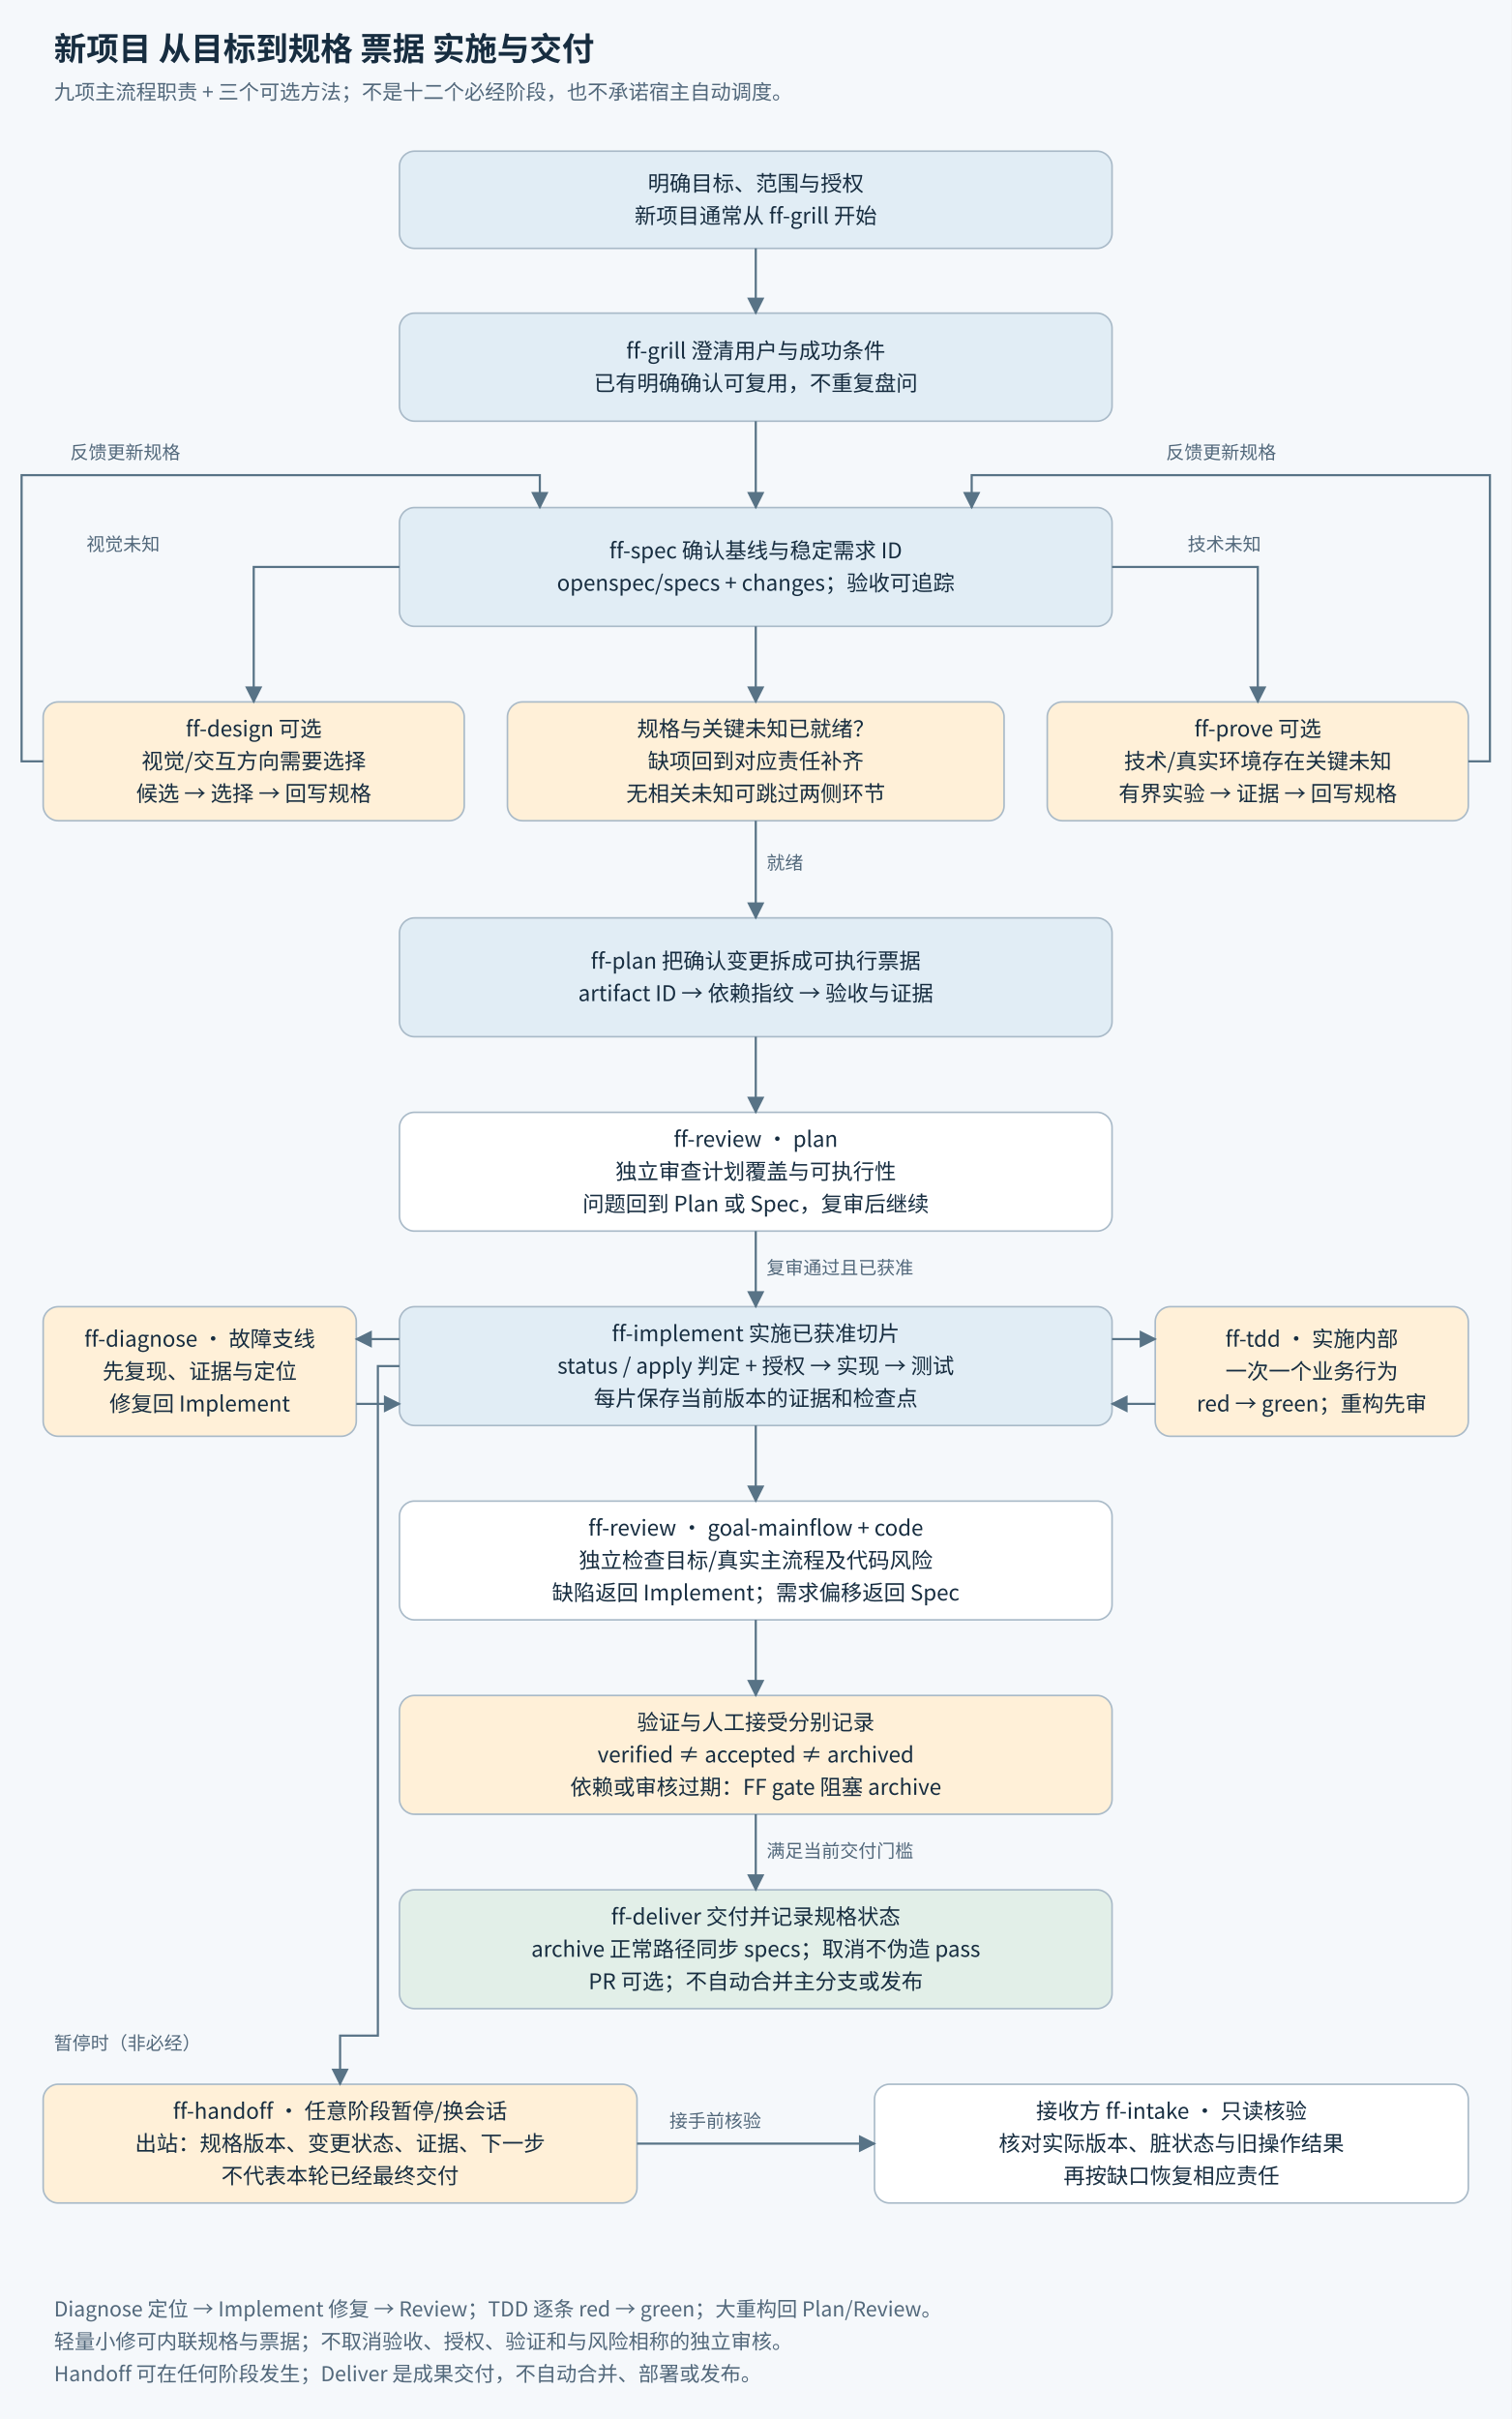
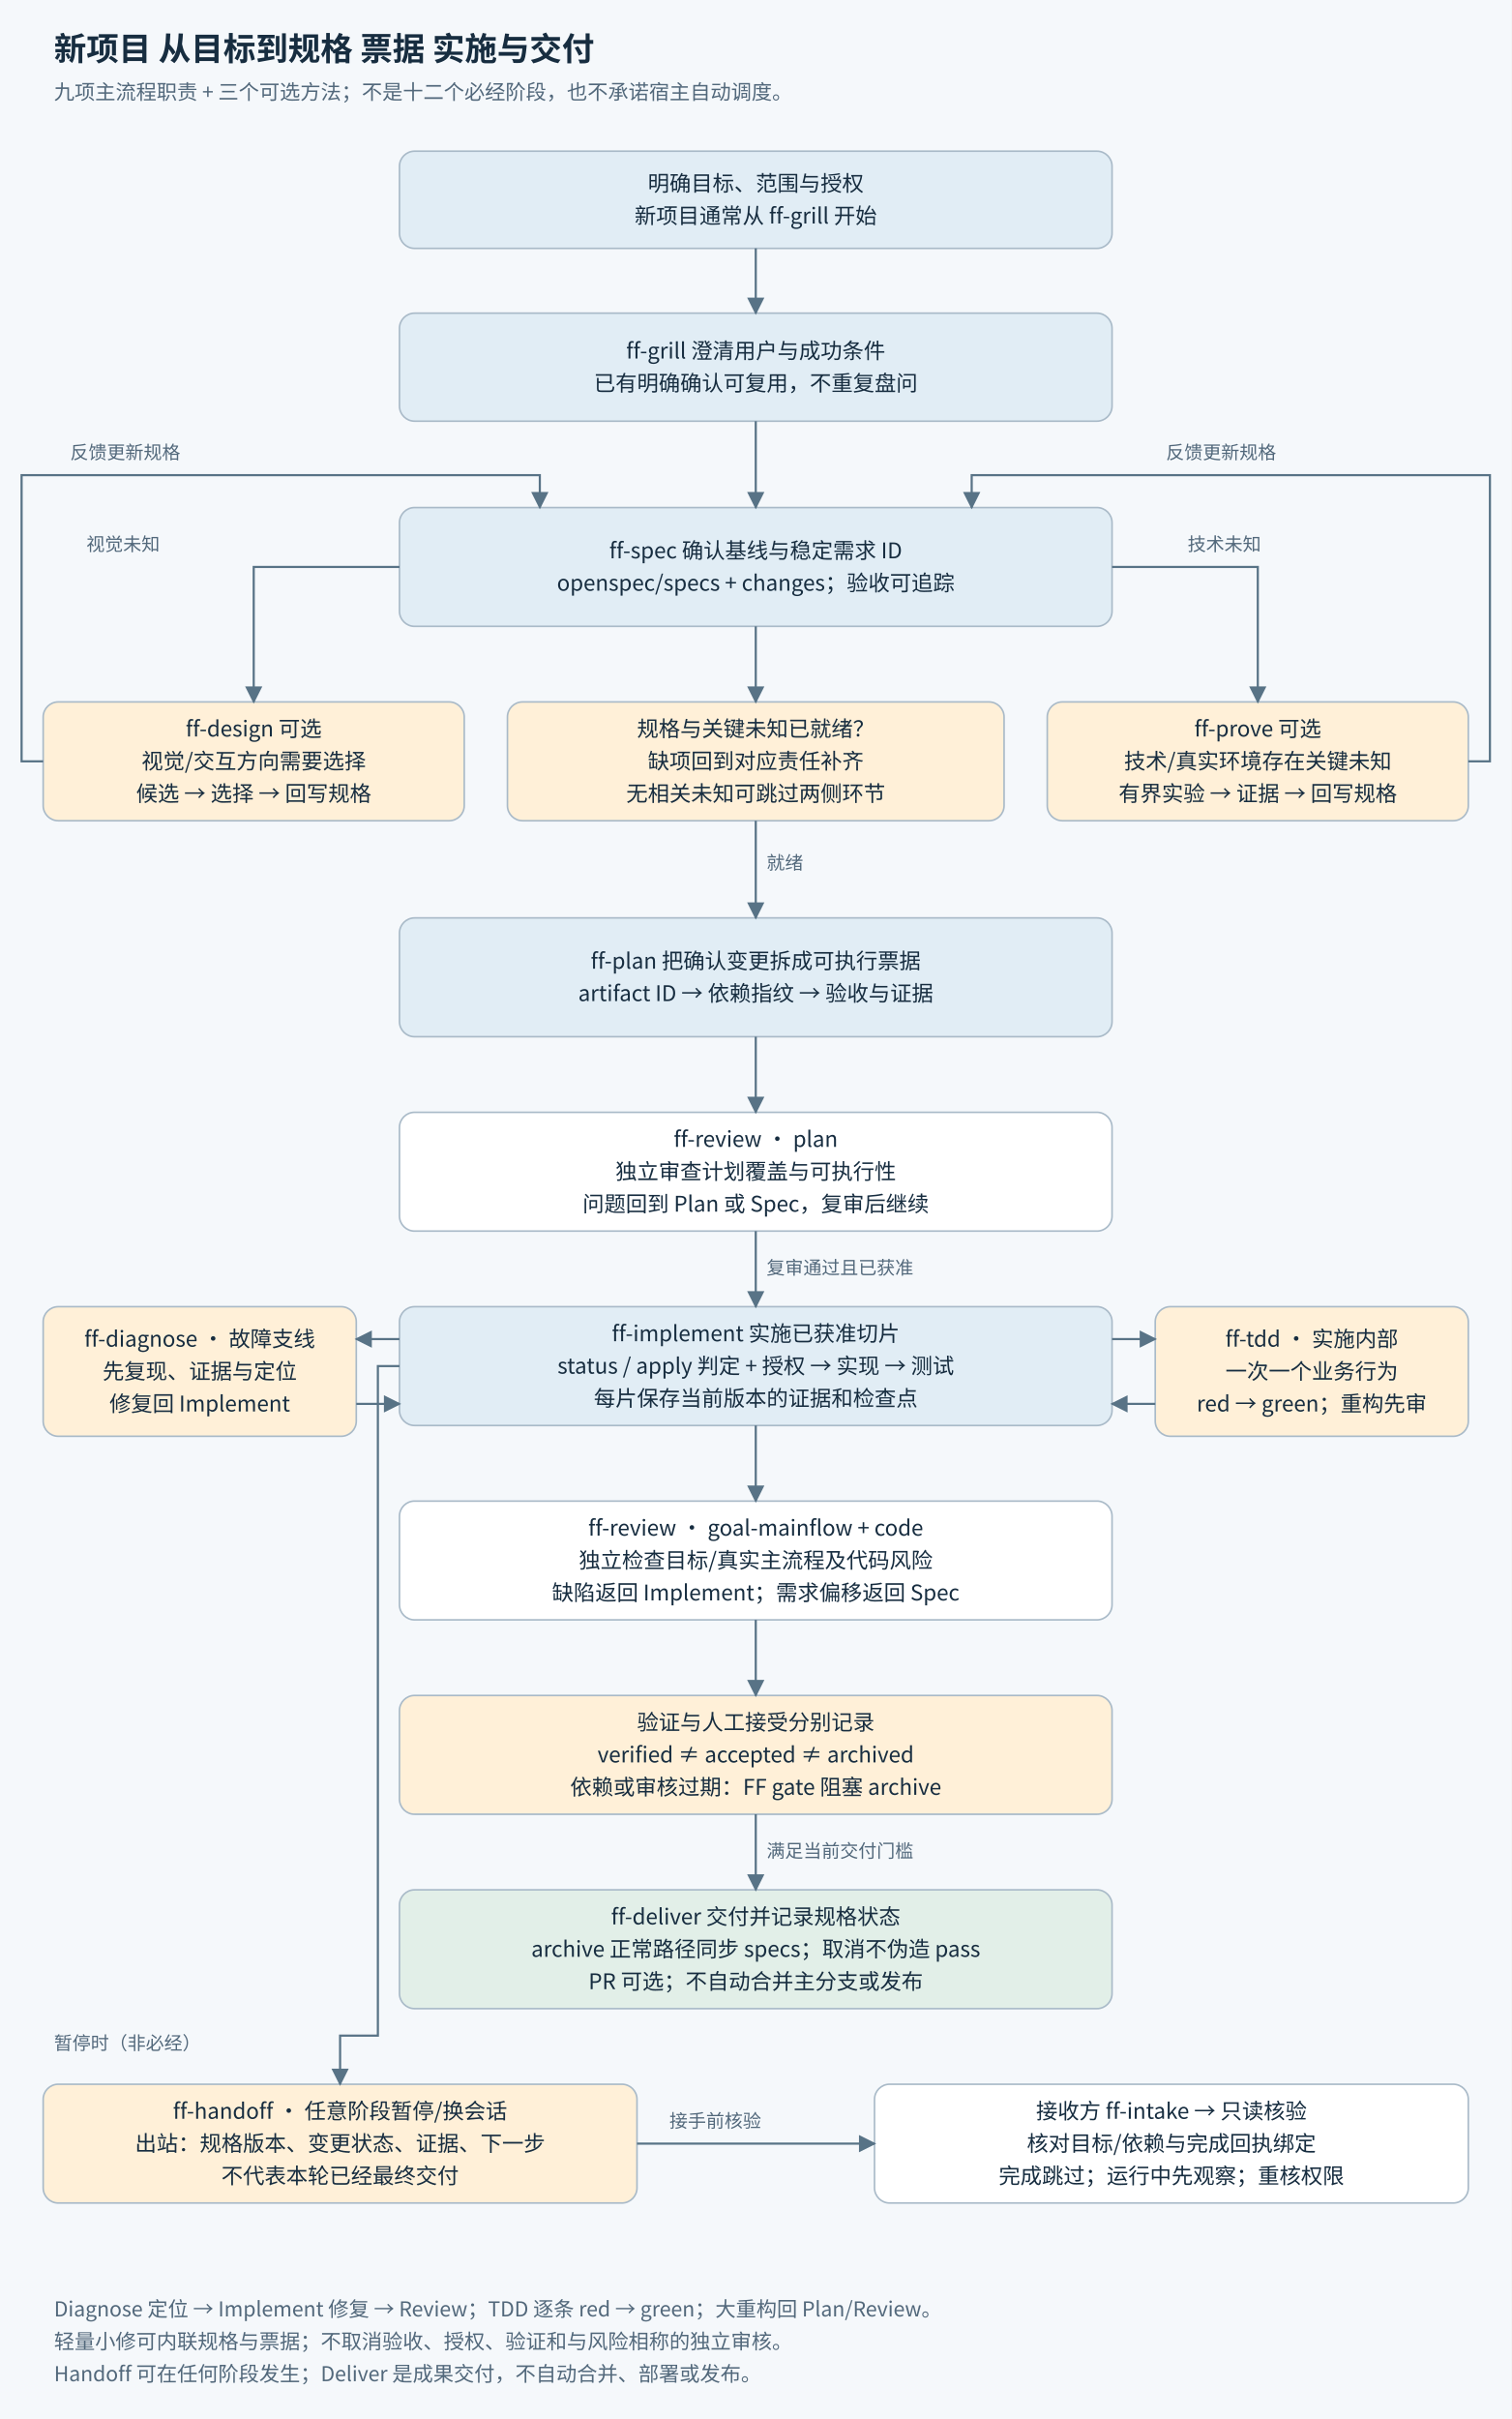
<svg xmlns="http://www.w3.org/2000/svg" width="1400" height="2240" viewBox="0 0 1400 2240" role="img" aria-label="新项目 从目标到规格 票据 实施与交付">
  <defs>
    <marker id="a" viewBox="0 0 10 10" refX="9" refY="5" markerWidth="8" markerHeight="8" orient="auto-start-reverse">
      <path d="M0 0 L10 5 L0 10Z" fill="#587386" />
    </marker>
  </defs>
  <rect width="1400" height="2240" fill="#f5f8fb" />
  <style>text{font-family:"Noto Sans CJK SC","Microsoft YaHei",sans-serif;fill:#172d40}.t{font-size:30px;font-weight:700}.s{font-size:19px;fill:#52687b}.n{font-size:20px}.e{font-size:17px;fill:#52687b}</style>
  <text x="50" y="56" class="t">新项目 从目标到规格 票据 实施与交付</text>
  <text x="50" y="92" class="s">九项主流程职责 + 三个可选方法；不是十二个必经阶段，也不承诺宿主自动调度。</text>
  <rect x="370" y="140" width="660" height="90" rx="14" fill="#e1edf5" stroke="#a9bac8" stroke-width="1.5" />
  <text x="700.0" y="177.0" text-anchor="middle" class="n">明确目标、范围与授权</text>
  <text x="700.0" y="207.0" text-anchor="middle" class="n">新项目通常从 ff-grill 开始</text>
  <rect x="370" y="290" width="660" height="100" rx="14" fill="#e1edf5" stroke="#a9bac8" stroke-width="1.5" />
  <text x="700.0" y="332.0" text-anchor="middle" class="n">ff-grill 澄清用户与成功条件</text>
  <text x="700.0" y="362.0" text-anchor="middle" class="n">已有明确确认可复用，不重复盘问</text>
  <rect x="370" y="470" width="660" height="110" rx="14" fill="#e1edf5" stroke="#a9bac8" stroke-width="1.5" />
  <text x="700.0" y="517.0" text-anchor="middle" class="n">ff-spec 确认基线与稳定需求 ID</text>
  <text x="700.0" y="547.0" text-anchor="middle" class="n">openspec/specs + changes；验收可追踪</text>
  <rect x="40" y="650" width="390" height="110" rx="14" fill="#fff0d8" stroke="#a9bac8" stroke-width="1.5" />
  <text x="235.0" y="682.0" text-anchor="middle" class="n">ff-design 可选</text>
  <text x="235.0" y="712.0" text-anchor="middle" class="n">视觉/交互方向需要选择</text>
  <text x="235.0" y="742.0" text-anchor="middle" class="n">候选 → 选择 → 回写规格</text>
  <rect x="970" y="650" width="390" height="110" rx="14" fill="#fff0d8" stroke="#a9bac8" stroke-width="1.5" />
  <text x="1165.0" y="682.0" text-anchor="middle" class="n">ff-prove 可选</text>
  <text x="1165.0" y="712.0" text-anchor="middle" class="n">技术/真实环境存在关键未知</text>
  <text x="1165.0" y="742.0" text-anchor="middle" class="n">有界实验 → 证据 → 回写规格</text>
  <rect x="470" y="650" width="460" height="110" rx="14" fill="#fff0d8" stroke="#a9bac8" stroke-width="1.5" />
  <text x="700.0" y="682.0" text-anchor="middle" class="n">规格与关键未知已就绪？</text>
  <text x="700.0" y="712.0" text-anchor="middle" class="n">缺项回到对应责任补齐</text>
  <text x="700.0" y="742.0" text-anchor="middle" class="n">无相关未知可跳过两侧环节</text>
  <rect x="370" y="850" width="660" height="110" rx="14" fill="#e1edf5" stroke="#a9bac8" stroke-width="1.5" />
  <text x="700.0" y="897.0" text-anchor="middle" class="n">ff-plan 把确认变更拆成可执行票据</text>
  <text x="700.0" y="927.0" text-anchor="middle" class="n">artifact ID → 依赖指纹 → 验收与证据</text>
  <rect x="370" y="1030" width="660" height="110" rx="14" fill="#ffffff" stroke="#a9bac8" stroke-width="1.5" />
  <text x="700.0" y="1062.0" text-anchor="middle" class="n">ff-review · plan</text>
  <text x="700.0" y="1092.0" text-anchor="middle" class="n">独立审查计划覆盖与可执行性</text>
  <text x="700.0" y="1122.0" text-anchor="middle" class="n">问题回到 Plan 或 Spec，复审后继续</text>
  <rect x="370" y="1210" width="660" height="110" rx="14" fill="#e1edf5" stroke="#a9bac8" stroke-width="1.5" />
  <text x="700.0" y="1242.0" text-anchor="middle" class="n">ff-implement 实施已获准切片</text>
  <text x="700.0" y="1272.0" text-anchor="middle" class="n">status / apply 判定 + 授权 → 实现 → 测试</text>
  <text x="700.0" y="1302.0" text-anchor="middle" class="n">每片保存当前版本的证据和检查点</text>
  <rect x="370" y="1390" width="660" height="110" rx="14" fill="#ffffff" stroke="#a9bac8" stroke-width="1.5" />
  <text x="700.0" y="1422.0" text-anchor="middle" class="n">ff-review · goal-mainflow + code</text>
  <text x="700.0" y="1452.0" text-anchor="middle" class="n">独立检查目标/真实主流程及代码风险</text>
  <text x="700.0" y="1482.0" text-anchor="middle" class="n">缺陷返回 Implement；需求偏移返回 Spec</text>
  <rect x="370" y="1570" width="660" height="110" rx="14" fill="#fff0d8" stroke="#a9bac8" stroke-width="1.5" />
  <text x="700.0" y="1602.0" text-anchor="middle" class="n">验证与人工接受分别记录</text>
  <text x="700.0" y="1632.0" text-anchor="middle" class="n">verified ≠ accepted ≠ archived</text>
  <text x="700.0" y="1662.0" text-anchor="middle" class="n">依赖或审核过期：FF gate 阻塞 archive</text>
  <rect x="370" y="1750" width="660" height="110" rx="14" fill="#e2efe8" stroke="#a9bac8" stroke-width="1.5" />
  <text x="700.0" y="1782.0" text-anchor="middle" class="n">ff-deliver 交付并记录规格状态</text>
  <text x="700.0" y="1812.0" text-anchor="middle" class="n">archive 正常路径同步 specs；取消不伪造 pass</text>
  <text x="700.0" y="1842.0" text-anchor="middle" class="n">PR 可选；不自动合并主分支或发布</text>
  <rect x="40" y="1210" width="290" height="120" rx="14" fill="#fff0d8" stroke="#a9bac8" stroke-width="1.5" />
  <text x="185.0" y="1247.0" text-anchor="middle" class="n">ff-diagnose · 故障支线</text>
  <text x="185.0" y="1277.0" text-anchor="middle" class="n">先复现、证据与定位</text>
  <text x="185.0" y="1307.0" text-anchor="middle" class="n">修复回 Implement</text>
  <rect x="1070" y="1210" width="290" height="120" rx="14" fill="#fff0d8" stroke="#a9bac8" stroke-width="1.5" />
  <text x="1215.0" y="1247.0" text-anchor="middle" class="n">ff-tdd · 实施内部</text>
  <text x="1215.0" y="1277.0" text-anchor="middle" class="n">一次一个业务行为</text>
  <text x="1215.0" y="1307.0" text-anchor="middle" class="n">red → green；重构先审</text>
  <rect x="40" y="1930" width="550" height="110" rx="14" fill="#fff0d8" stroke="#a9bac8" stroke-width="1.5" />
  <text x="315.0" y="1962.0" text-anchor="middle" class="n">ff-handoff · 任意阶段暂停/换会话</text>
  <text x="315.0" y="1992.0" text-anchor="middle" class="n">出站：规格版本、变更状态、证据、下一步</text>
  <text x="315.0" y="2022.0" text-anchor="middle" class="n">不代表本轮已经最终交付</text>
  <rect x="810" y="1930" width="550" height="110" rx="14" fill="#ffffff" stroke="#a9bac8" stroke-width="1.5" />
-   <text x="1085.0" y="1962.0" text-anchor="middle" class="n">接收方 ff-intake · 只读核验</text>
-   <text x="1085.0" y="1992.0" text-anchor="middle" class="n">核对实际版本、脏状态与旧操作结果</text>
-   <text x="1085.0" y="2022.0" text-anchor="middle" class="n">再按缺口恢复相应责任</text>
+   <text x="1085.0" y="1962.0" text-anchor="middle" class="n">接收方 ff-intake → 只读核验</text>
+   <text x="1085.0" y="1992.0" text-anchor="middle" class="n">核对目标/依赖与完成回执绑定</text>
+   <text x="1085.0" y="2022.0" text-anchor="middle" class="n">完成跳过；运行中先观察；重核权限</text>
  <polyline points="700,230 700,290" fill="none" stroke="#587386" stroke-width="2" marker-end="url(#a)" />
  <polyline points="700,390 700,470" fill="none" stroke="#587386" stroke-width="2" marker-end="url(#a)" />
  <polyline points="700,580 700,650" fill="none" stroke="#587386" stroke-width="2" marker-end="url(#a)" />
  <polyline points="370,525 235,525 235,650" fill="none" stroke="#587386" stroke-width="2" marker-end="url(#a)" />
  <text x="80" y="510" class="e">视觉未知</text>
  <polyline points="1030,525 1165,525 1165,650" fill="none" stroke="#587386" stroke-width="2" marker-end="url(#a)" />
  <text x="1100" y="510" class="e">技术未知</text>
  <polyline points="40,705 20,705 20,440 500,440 500,470" fill="none" stroke="#587386" stroke-width="2" marker-end="url(#a)" />
  <text x="65" y="425" class="e">反馈更新规格</text>
  <polyline points="1360,705 1380,705 1380,440 900,440 900,470" fill="none" stroke="#587386" stroke-width="2" marker-end="url(#a)" />
  <text x="1080" y="425" class="e">反馈更新规格</text>
  <polyline points="700,760 700,850" fill="none" stroke="#587386" stroke-width="2" marker-end="url(#a)" />
  <text x="710" y="805" class="e">就绪</text>
  <polyline points="700,960 700,1030" fill="none" stroke="#587386" stroke-width="2" marker-end="url(#a)" />
  <polyline points="700,1140 700,1210" fill="none" stroke="#587386" stroke-width="2" marker-end="url(#a)" />
  <text x="710" y="1180" class="e">复审通过且已获准</text>
  <polyline points="700,1320 700,1390" fill="none" stroke="#587386" stroke-width="2" marker-end="url(#a)" />
  <polyline points="700,1500 700,1570" fill="none" stroke="#587386" stroke-width="2" marker-end="url(#a)" />
  <polyline points="700,1680 700,1750" fill="none" stroke="#587386" stroke-width="2" marker-end="url(#a)" />
  <text x="710" y="1720" class="e">满足当前交付门槛</text>
  <polyline points="370,1240 330,1240" fill="none" stroke="#587386" stroke-width="2" marker-end="url(#a)" />
  <polyline points="330,1300 370,1300" fill="none" stroke="#587386" stroke-width="2" marker-end="url(#a)" />
  <polyline points="1030,1240 1070,1240" fill="none" stroke="#587386" stroke-width="2" marker-end="url(#a)" />
  <polyline points="1070,1300 1030,1300" fill="none" stroke="#587386" stroke-width="2" marker-end="url(#a)" />
  <polyline points="370,1265 350,1265 350,1885 315,1885 315,1930" fill="none" stroke="#587386" stroke-width="2" marker-end="url(#a)" />
  <text x="50" y="1898" class="e">暂停时（非必经）</text>
  <polyline points="590,1985 810,1985" fill="none" stroke="#587386" stroke-width="2" marker-end="url(#a)" />
  <text x="620" y="1970" class="e">接手前核验</text>
  <text x="50" y="2145" class="s">Diagnose 定位 → Implement 修复 → Review；TDD 逐条 red → green；大重构回 Plan/Review。</text>
  <text x="50" y="2175" class="s">轻量小修可内联规格与票据；不取消验收、授权、验证和与风险相称的独立审核。</text>
  <text x="50" y="2205" class="s">Handoff 可在任何阶段发生；Deliver 是成果交付，不自动合并、部署或发布。</text>
</svg>
